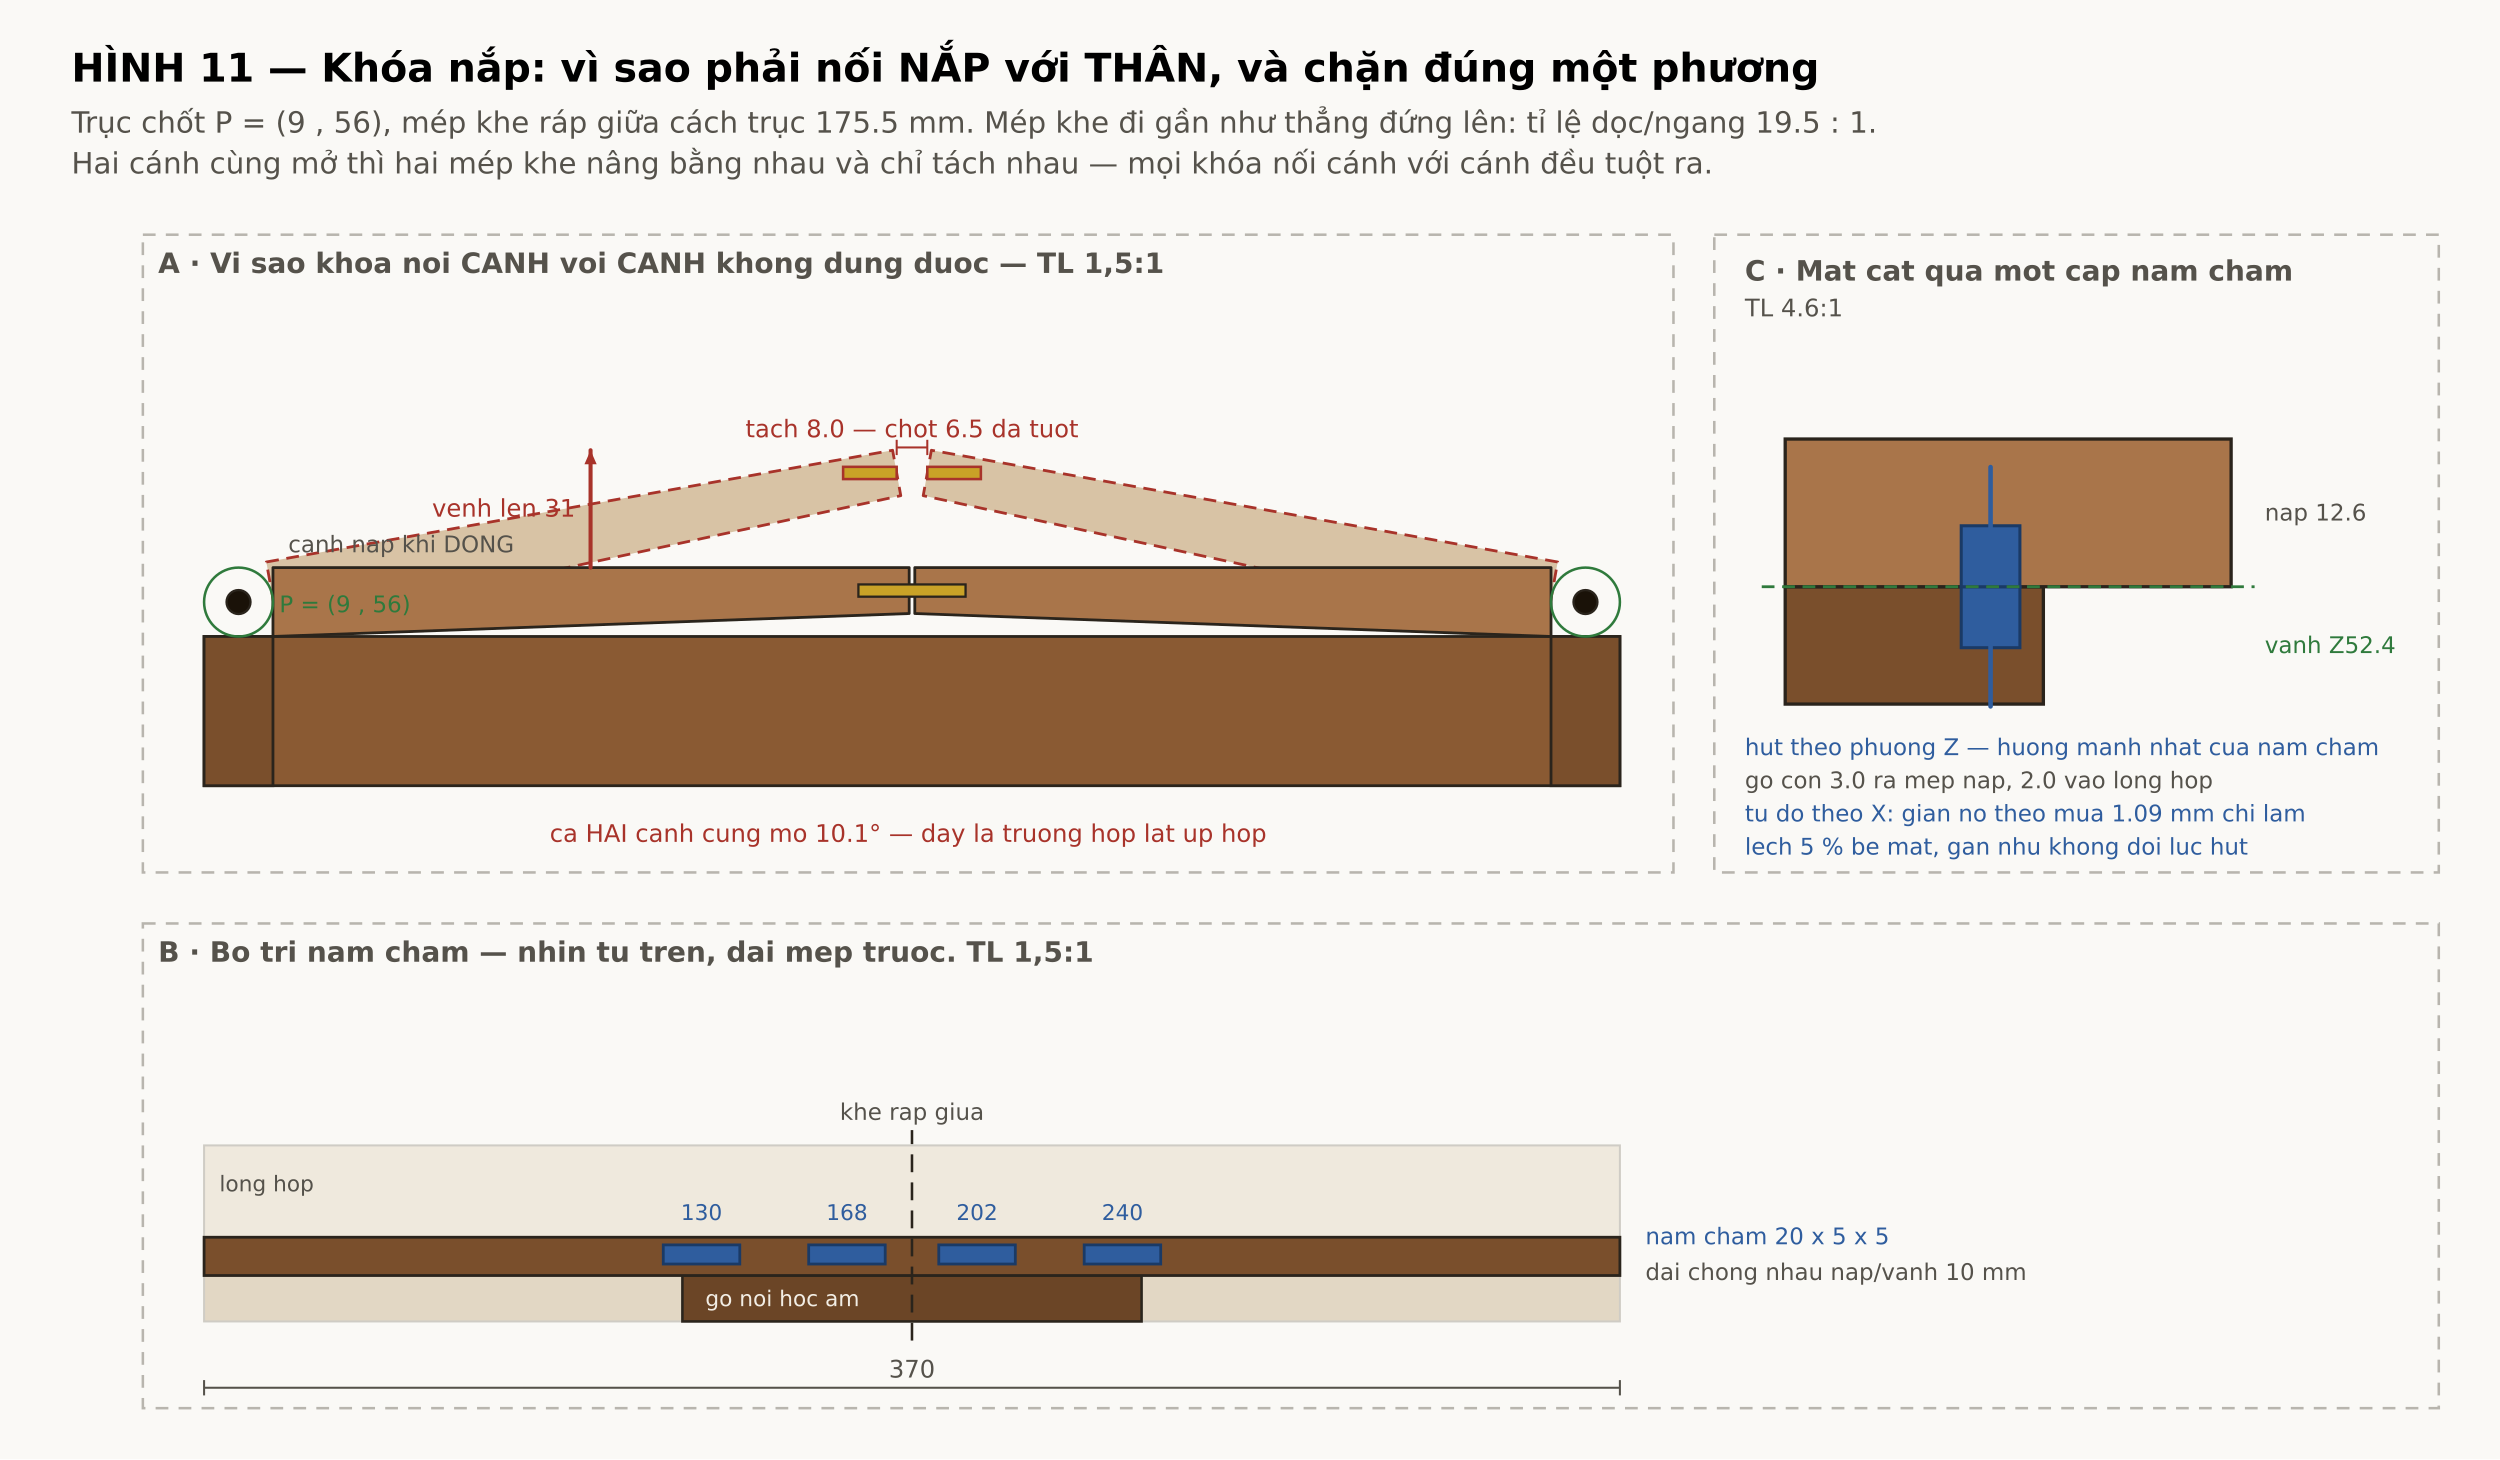
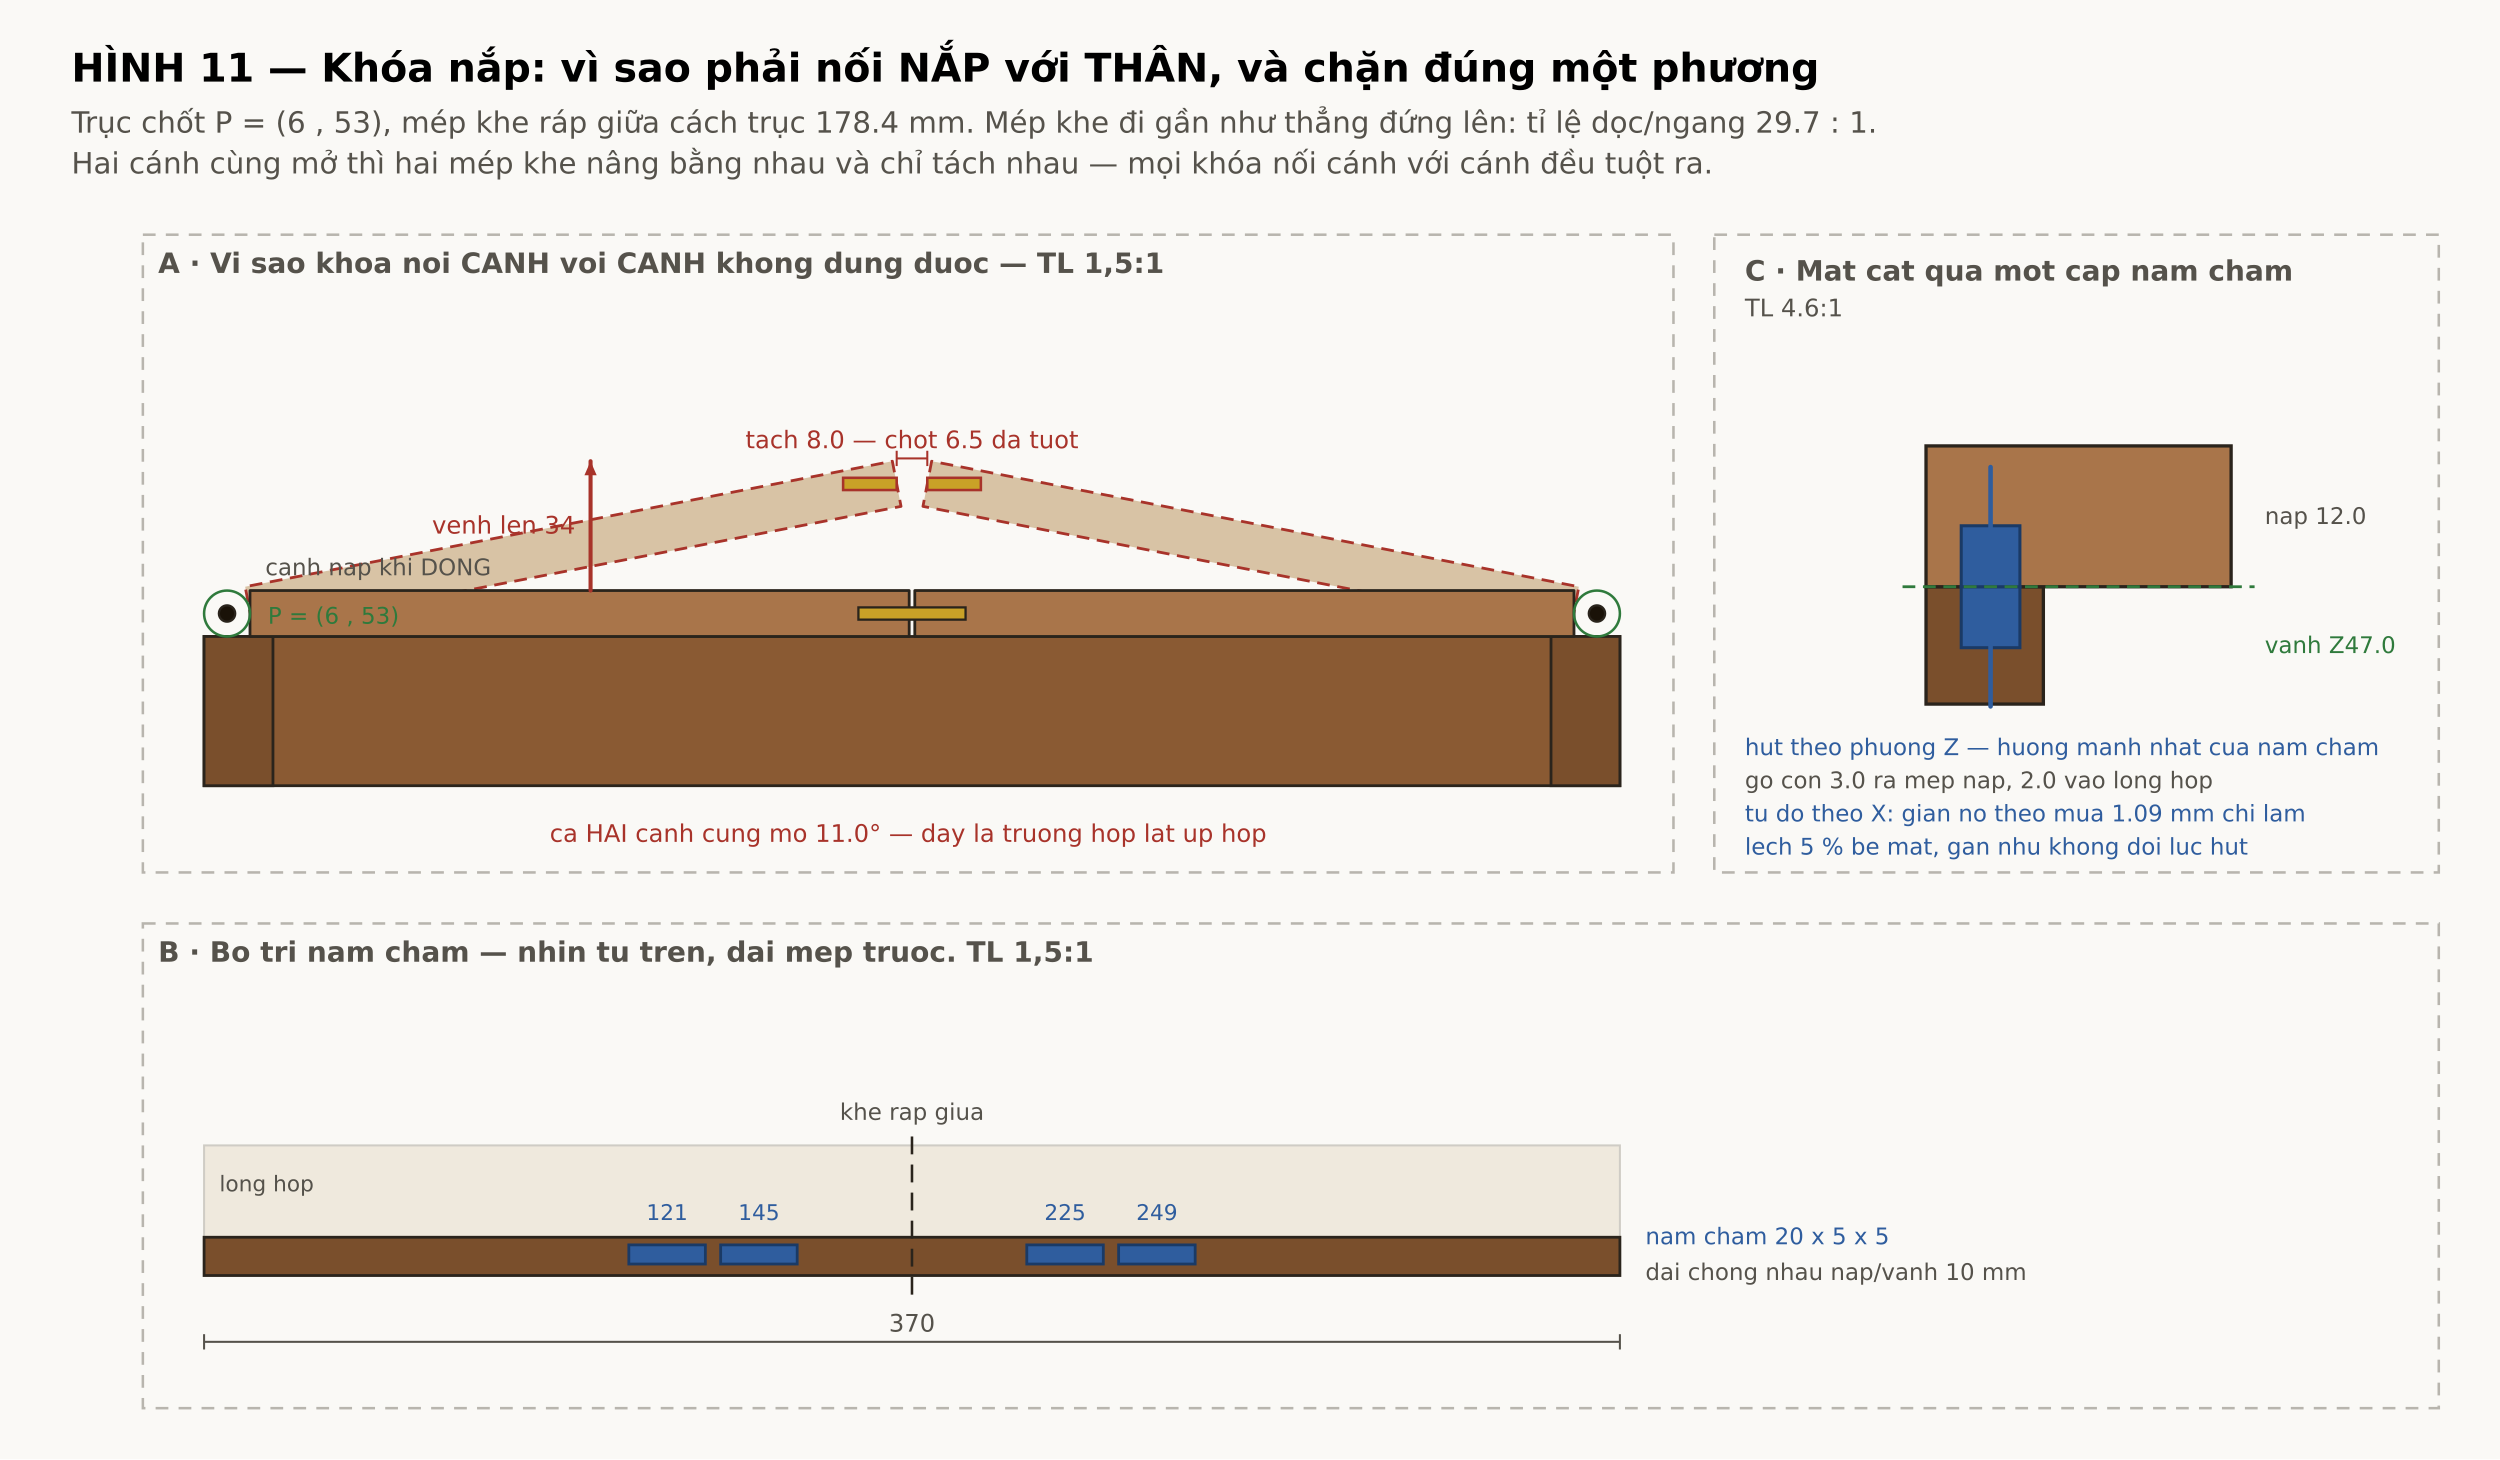
<svg xmlns="http://www.w3.org/2000/svg" width="980" height="572" viewBox="0 0 980 572" font-family="DejaVu Sans" font-size="11.5">
  <rect width="100%" height="100%" fill="#faf9f6" />
  <text x="28" y="32" font-size="15.5" font-weight="bold">HÌNH 11 — Khóa nắp: vì sao phải nối NẮP với THÂN, và chặn đúng một phương</text>
-   <text x="28" y="52" fill="#55524b">Trục chốt P = (9 , 56), mép khe ráp giữa cách trục 175.5 mm. Mép khe đi gần như thẳng đứng lên: tỉ lệ dọc/ngang 19.5 : 1.</text>
+   <text x="28" y="52" fill="#55524b">Trục chốt P = (6 , 53), mép khe ráp giữa cách trục 178.4 mm. Mép khe đi gần như thẳng đứng lên: tỉ lệ dọc/ngang 29.7 : 1.</text>
  <text x="28" y="68" fill="#55524b">Hai cánh cùng mở thì hai mép khe nâng bằng nhau và chỉ tách nhau — mọi khóa nối cánh với cánh đều tuột ra.</text>
  <rect x="56" y="92" width="600" height="250" fill="none" stroke="#b8b5ae" stroke-width="1" stroke-dasharray="5,4" />
  <text x="62" y="107" font-size="11" font-weight="bold" fill="#55524b">A · Vi sao khoa noi CANH voi CANH khong dung duoc  —  TL 1,5:1</text>
  <rect x="80.0" y="249.5" width="555.0" height="58.5" fill="#8a5a33" stroke="#2a241c" stroke-width="1.1" />
  <rect x="80.0" y="249.5" width="27.0" height="58.5" fill="#7a4f2c" stroke="#2a241c" stroke-width="1.1" />
  <rect x="608.0" y="249.5" width="27.0" height="58.5" fill="#7a4f2c" stroke="#2a241c" stroke-width="1.1" />
-   <polygon points="109.2,246.9 353.1,194.3 349.9,176.5 104.4,220.3" fill="#d8c3a5" stroke="#a8332a" stroke-width="1.1" stroke-linejoin="round" stroke-dasharray="5,3" />
-   <polygon points="605.8,246.9 361.9,194.3 365.1,176.5 610.6,220.3" fill="#d8c3a5" stroke="#a8332a" stroke-width="1.1" stroke-linejoin="round" stroke-dasharray="5,3" />
-   <polygon points="107.0,249.5 356.4,240.5 356.4,222.5 107.0,222.5" fill="#a9754a" stroke="#2a241c" stroke-width="1.1" stroke-linejoin="round" />
-   <polygon points="608.0,249.5 358.6,240.5 358.6,222.5 608.0,222.5" fill="#a9754a" stroke="#2a241c" stroke-width="1.1" stroke-linejoin="round" />
-   <circle cx="93.5" cy="236.0" r="13.5" fill="none" stroke="#2f7a3c" stroke-width="1.0" />
-   <circle cx="93.5" cy="236.0" r="4.7" fill="#1a1208" stroke="#2a241c" stroke-width="0.9" />
-   <circle cx="621.5" cy="236.0" r="13.5" fill="none" stroke="#2f7a3c" stroke-width="1.0" />
-   <circle cx="621.5" cy="236.0" r="4.7" fill="#1a1208" stroke="#2a241c" stroke-width="0.9" />
-   <rect x="336.5" y="229.1" width="42.0" height="4.8" fill="#c9a227" stroke="#2a241c" stroke-width="0.9" />
-   <rect x="330.5" y="183.0" width="21.0" height="4.8" fill="#c9a227" stroke="#a8332a" stroke-width="1.0" />
-   <rect x="363.5" y="183.0" width="21.0" height="4.8" fill="#c9a227" stroke="#a8332a" stroke-width="1.0" />
-   <line x1="351.5" y1="175.4" x2="363.5" y2="175.4" stroke="#a8332a" stroke-width="0.8" />
-   <line x1="351.5" y1="172.4" x2="351.5" y2="178.4" stroke="#a8332a" stroke-width="0.8" />
-   <line x1="363.5" y1="172.4" x2="363.5" y2="178.4" stroke="#a8332a" stroke-width="0.8" />
-   <text x="357.5" y="171.4" text-anchor="middle" font-size="9.5" fill="#a8332a">tach 8.0 — chot 6.5 da tuot</text>
-   <line x1="231.5" y1="222.5" x2="231.5" y2="176.5" stroke="#a8332a" stroke-width="1.6" stroke-linecap="round" />
-   <polygon points="231.5,176.5 233.9,182.0 229.1,182.0" fill="#a8332a" />
-   <text x="225.5" y="202.524" font-size="9.5" fill="#a8332a" text-anchor="end">venh len 31</text>
-   <text x="356" y="330" font-size="9.5" fill="#a8332a" text-anchor="middle">ca HAI canh cung mo 10.1° — day la truong hop lat up hop</text>
-   <text x="113.0" y="216.5" font-size="9" fill="#55524b">canh nap khi DONG</text>
-   <text x="109.5" y="240.0" font-size="9" fill="#2f7a3c">P = (9 , 56)</text>
+   <polygon points="99.5,247.6 353.2,198.5 349.8,180.8 96.1,230.0" fill="#d8c3a5" stroke="#a8332a" stroke-width="1.1" stroke-linejoin="round" stroke-dasharray="5,3" />
+   <polygon points="615.5,247.6 361.8,198.5 365.2,180.8 618.9,230.0" fill="#d8c3a5" stroke="#a8332a" stroke-width="1.1" stroke-linejoin="round" stroke-dasharray="5,3" />
+   <polygon points="98.0,249.5 356.4,249.5 356.4,231.5 98.0,231.5" fill="#a9754a" stroke="#2a241c" stroke-width="1.1" stroke-linejoin="round" />
+   <polygon points="617.0,249.5 358.6,249.5 358.6,231.5 617.0,231.5" fill="#a9754a" stroke="#2a241c" stroke-width="1.1" stroke-linejoin="round" />
+   <circle cx="89.0" cy="240.5" r="9.0" fill="none" stroke="#2f7a3c" stroke-width="1.0" />
+   <circle cx="89.0" cy="240.5" r="3.2" fill="#1a1208" stroke="#2a241c" stroke-width="0.9" />
+   <circle cx="626.0" cy="240.5" r="9.0" fill="none" stroke="#2f7a3c" stroke-width="1.0" />
+   <circle cx="626.0" cy="240.5" r="3.2" fill="#1a1208" stroke="#2a241c" stroke-width="0.9" />
+   <rect x="336.5" y="238.1" width="42.0" height="4.8" fill="#c9a227" stroke="#2a241c" stroke-width="0.9" />
+   <rect x="330.5" y="187.3" width="21.0" height="4.8" fill="#c9a227" stroke="#a8332a" stroke-width="1.0" />
+   <rect x="363.5" y="187.3" width="21.0" height="4.8" fill="#c9a227" stroke="#a8332a" stroke-width="1.0" />
+   <line x1="351.5" y1="179.7" x2="363.5" y2="179.7" stroke="#a8332a" stroke-width="0.8" />
+   <line x1="351.5" y1="176.7" x2="351.5" y2="182.7" stroke="#a8332a" stroke-width="0.8" />
+   <line x1="363.5" y1="176.7" x2="363.5" y2="182.7" stroke="#a8332a" stroke-width="0.8" />
+   <text x="357.5" y="175.7" text-anchor="middle" font-size="9.5" fill="#a8332a">tach 8.0 — chot 6.5 da tuot</text>
+   <line x1="231.5" y1="231.5" x2="231.5" y2="180.8" stroke="#a8332a" stroke-width="1.6" stroke-linecap="round" />
+   <polygon points="231.5,180.8 233.9,186.3 229.1,186.3" fill="#a8332a" />
+   <text x="225.5" y="209.17" font-size="9.5" fill="#a8332a" text-anchor="end">venh len 34</text>
+   <text x="356" y="330" font-size="9.5" fill="#a8332a" text-anchor="middle">ca HAI canh cung mo 11.0° — day la truong hop lat up hop</text>
+   <text x="104.0" y="225.5" font-size="9" fill="#55524b">canh nap khi DONG</text>
+   <text x="105.0" y="244.5" font-size="9" fill="#2f7a3c">P = (6 , 53)</text>
  <rect x="672" y="92" width="284" height="250" fill="none" stroke="#b8b5ae" stroke-width="1" stroke-dasharray="5,4" />
  <text x="678" y="107" font-size="11" font-weight="bold" fill="#55524b" />
  <text x="684" y="110" font-size="11" font-weight="bold" fill="#55524b">C · Mat cat qua mot cap nam cham</text>
  <text x="684" y="124" font-size="9.5" fill="#55524b">TL 4.6:1</text>
-   <rect x="699.8" y="230.0" width="101.2" height="46.0" fill="#7a4f2c" stroke="#2a241c" stroke-width="1.3" />
-   <rect x="699.8" y="172.1" width="174.8" height="57.9" fill="#a9754a" stroke="#2a241c" stroke-width="1.3" />
+   <rect x="755.0" y="230.0" width="46.0" height="46.0" fill="#7a4f2c" stroke="#2a241c" stroke-width="1.3" />
+   <rect x="755.0" y="174.8" width="119.6" height="55.2" fill="#a9754a" stroke="#2a241c" stroke-width="1.3" />
  <rect x="768.8" y="230.0" width="23.0" height="23.9" fill="#2f5d9e" stroke="#1a3a66" stroke-width="1.2" />
  <rect x="768.8" y="206.1" width="23.0" height="23.9" fill="#2f5d9e" stroke="#1a3a66" stroke-width="1.2" />
-   <path d="M 690.6,230.0 L 883.8,230.0" fill="none" stroke="#2f7a3c" stroke-width="1.1" stroke-dasharray="5,3" />
-   <text x="887.8" y="204.051" font-size="9" fill="#55524b">nap 12.6</text>
-   <text x="887.8" y="256.0" font-size="9" fill="#2f7a3c">vanh Z52.4</text>
+   <path d="M 745.8,230.0 L 883.8,230.0" fill="none" stroke="#2f7a3c" stroke-width="1.1" stroke-dasharray="5,3" />
+   <text x="887.8" y="205.4" font-size="9" fill="#55524b">nap 12.0</text>
+   <text x="887.8" y="256.0" font-size="9" fill="#2f7a3c">vanh Z47.0</text>
  <line x1="780.3" y1="183.1" x2="780.3" y2="227.7" stroke="#2f5d9e" stroke-width="1.8" stroke-linecap="round" />
  <polygon points="780.3,227.7 778.3,223.1 782.3,223.1" fill="#2f5d9e" />
  <line x1="780.3" y1="276.9" x2="780.3" y2="232.3" stroke="#2f5d9e" stroke-width="1.8" stroke-linecap="round" />
  <polygon points="780.3,232.3 782.3,236.9 778.3,236.9" fill="#2f5d9e" />
  <text x="684" y="296" font-size="9" fill="#2f5d9e">hut theo phuong Z — huong manh nhat cua nam cham</text>
  <text x="684" y="309" font-size="9" fill="#55524b">go con 3.0 ra mep nap, 2.0 vao long hop</text>
  <text x="684" y="322" font-size="9" fill="#2f5d9e">tu do theo X: gian no theo mua 1.09 mm chi lam</text>
  <text x="684" y="335" font-size="9" fill="#2f5d9e">lech 5 % be mat, gan nhu khong doi luc hut</text>
  <rect x="56" y="362" width="900" height="190" fill="none" stroke="#b8b5ae" stroke-width="1" stroke-dasharray="5,4" />
  <text x="62" y="377" font-size="11" font-weight="bold" fill="#55524b">B · Bo tri nam cham — nhin tu tren, dai mep truoc.  TL 1,5:1</text>
  <rect x="80.0" y="449.0" width="555.0" height="51.0" fill="#efe9dd" stroke="#cfccc5" stroke-width="0.8" />
-   <rect x="80.0" y="500.0" width="555.0" height="18.0" fill="#e2d7c4" stroke="#cfccc5" stroke-width="0.8" />
-   <rect x="267.5" y="500.0" width="180.0" height="18.0" fill="#6b4526" stroke="#2a241c" stroke-width="1.0" />
+   <rect x="80.0" y="500.0" width="555.0" height="0.0" fill="#e2d7c4" stroke="#cfccc5" stroke-width="0.8" />
  <rect x="80.0" y="485.0" width="555.0" height="15.0" fill="#7a4f2c" stroke="#2a241c" stroke-width="1.1" />
-   <path d="M 357.5,525.5 L 357.5,443.0" fill="none" stroke="#2a241c" stroke-width="1.0" stroke-dasharray="7,4" />
+   <path d="M 357.5,507.5 L 357.5,443.0" fill="none" stroke="#2a241c" stroke-width="1.0" stroke-dasharray="7,4" />
  <text x="357.5" y="439.0" font-size="9" fill="#55524b" text-anchor="middle">khe rap giua</text>
-   <rect x="260.0" y="488.0" width="30.0" height="7.5" fill="#2f5d9e" stroke="#1a3a66" stroke-width="1.1" />
-   <text x="275.0" y="478.25" font-size="8.5" fill="#2f5d9e" text-anchor="middle">130</text>
-   <rect x="317.0" y="488.0" width="30.0" height="7.5" fill="#2f5d9e" stroke="#1a3a66" stroke-width="1.1" />
-   <text x="332.0" y="478.25" font-size="8.5" fill="#2f5d9e" text-anchor="middle">168</text>
-   <rect x="425.0" y="488.0" width="30.0" height="7.5" fill="#2f5d9e" stroke="#1a3a66" stroke-width="1.1" />
-   <text x="440.0" y="478.25" font-size="8.5" fill="#2f5d9e" text-anchor="middle">240</text>
-   <rect x="368.0" y="488.0" width="30.0" height="7.5" fill="#2f5d9e" stroke="#1a3a66" stroke-width="1.1" />
-   <text x="383.0" y="478.25" font-size="8.5" fill="#2f5d9e" text-anchor="middle">202</text>
-   <line x1="80.0" y1="544.0" x2="635.0" y2="544.0" stroke="#55524b" stroke-width="0.8" />
-   <line x1="80.0" y1="541.0" x2="80.0" y2="547.0" stroke="#55524b" stroke-width="0.8" />
-   <line x1="635.0" y1="541.0" x2="635.0" y2="547.0" stroke="#55524b" stroke-width="0.8" />
-   <text x="357.5" y="540.0" text-anchor="middle" font-size="9.5" fill="#55524b">370</text>
+   <rect x="246.5" y="488.0" width="30.0" height="7.5" fill="#2f5d9e" stroke="#1a3a66" stroke-width="1.1" />
+   <text x="261.5" y="478.25" font-size="8.5" fill="#2f5d9e" text-anchor="middle">121</text>
+   <rect x="282.5" y="488.0" width="30.0" height="7.5" fill="#2f5d9e" stroke="#1a3a66" stroke-width="1.1" />
+   <text x="297.5" y="478.25" font-size="8.5" fill="#2f5d9e" text-anchor="middle">145</text>
+   <rect x="438.5" y="488.0" width="30.0" height="7.5" fill="#2f5d9e" stroke="#1a3a66" stroke-width="1.1" />
+   <text x="453.5" y="478.25" font-size="8.5" fill="#2f5d9e" text-anchor="middle">249</text>
+   <rect x="402.5" y="488.0" width="30.0" height="7.5" fill="#2f5d9e" stroke="#1a3a66" stroke-width="1.1" />
+   <text x="417.5" y="478.25" font-size="8.5" fill="#2f5d9e" text-anchor="middle">225</text>
+   <line x1="80.0" y1="526.0" x2="635.0" y2="526.0" stroke="#55524b" stroke-width="0.8" />
+   <line x1="80.0" y1="523.0" x2="80.0" y2="529.0" stroke="#55524b" stroke-width="0.8" />
+   <line x1="635.0" y1="523.0" x2="635.0" y2="529.0" stroke="#55524b" stroke-width="0.8" />
+   <text x="357.5" y="522.0" text-anchor="middle" font-size="9.5" fill="#55524b">370</text>
  <text x="645.0" y="487.75" font-size="9" fill="#2f5d9e">nam cham 20 x 5 x 5</text>
  <text x="645.0" y="501.75" font-size="9" fill="#55524b">dai chong nhau nap/vanh 10 mm</text>
-   <text x="276.5" y="512.0" font-size="8.5" fill="#f2ede4">go noi hoc am</text>
  <text x="86.0" y="467.0" font-size="8.5" fill="#55524b">long hop</text>
</svg>
